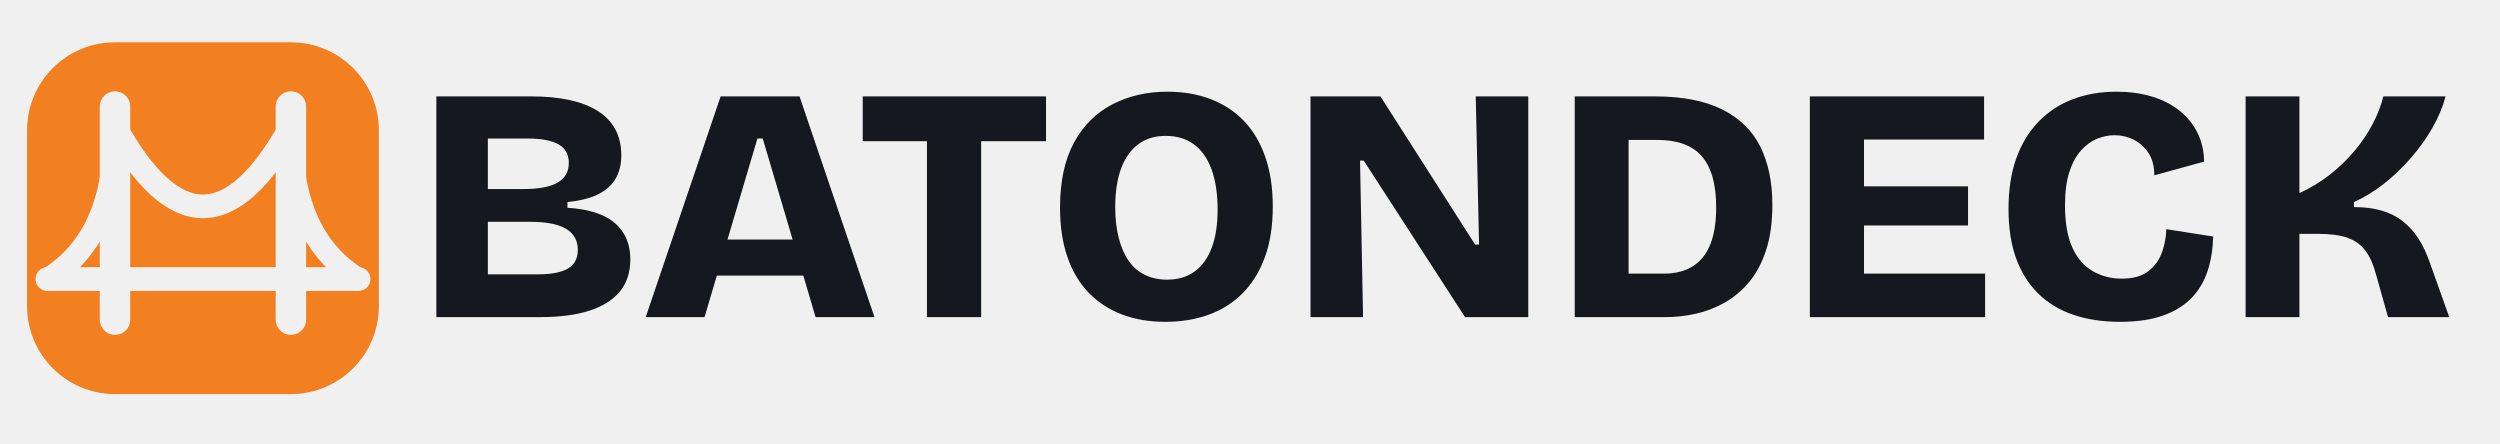
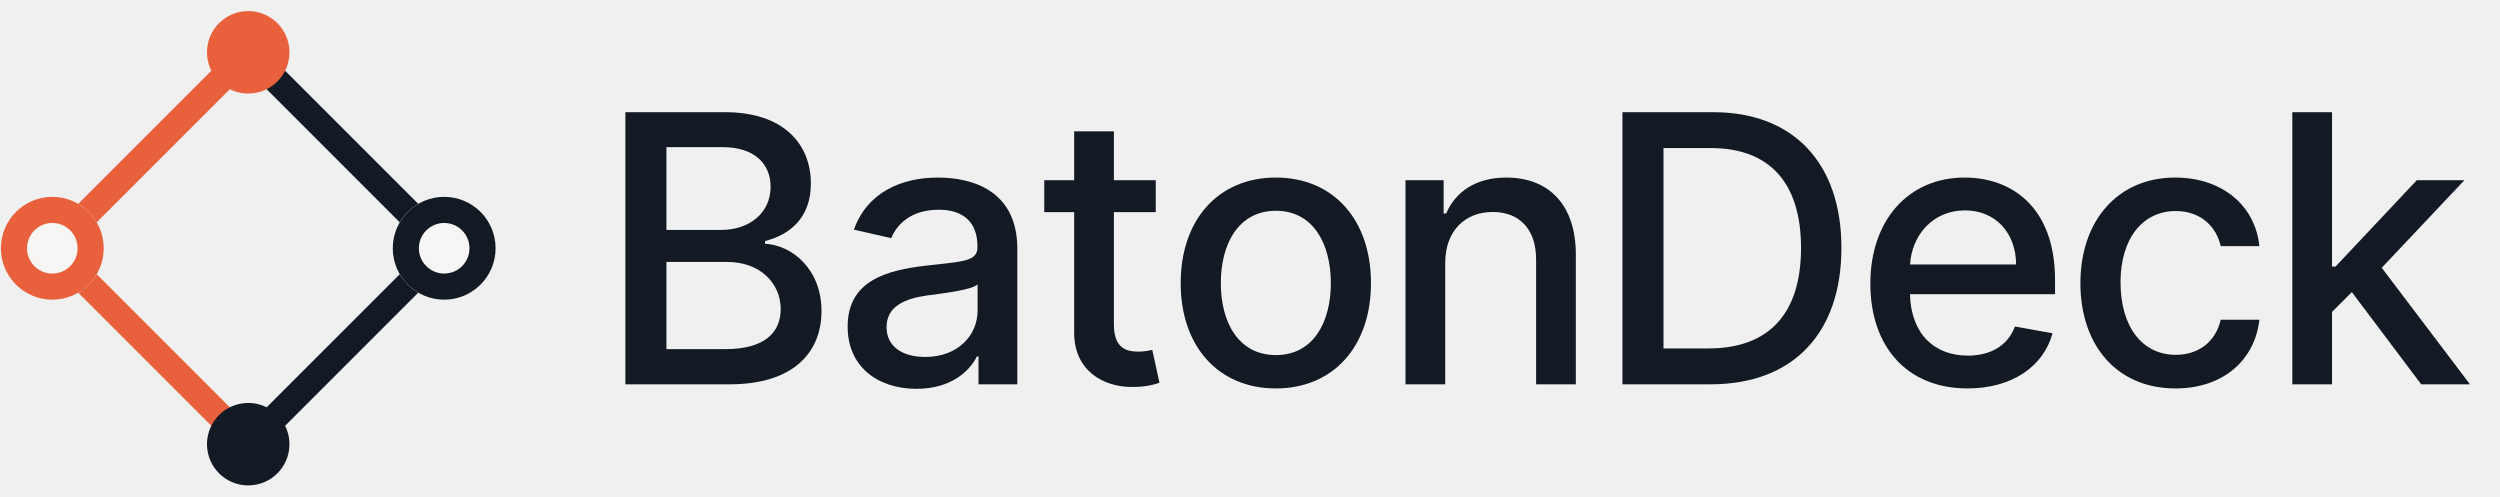
- <svg xmlns="http://www.w3.org/2000/svg" width="473" height="84" viewBox="0 0 473 84">
-   <g transform="translate(0 2.88) scale(0.64)">
-     <defs>
-       <mask id="batondeck-i" maskUnits="userSpaceOnUse" x="0" y="0" width="120" height="120">
-         <rect width="120" height="120" fill="white" />
-         <path d="M34 33 Q60 80 86 33" fill="none" stroke="black" stroke-width="7" stroke-linecap="round" />
-         <path d="M34 33 C34 56 27 70 14 78 M86 33 C86 56 93 70 106 78" fill="none" stroke="black" stroke-width="6.5" stroke-linecap="round" />
-         <path d="M34 27 V90 M86 27 V90" stroke="black" stroke-width="9" stroke-linecap="round" />
-         <path d="M14 78 H106" stroke="black" stroke-width="7" stroke-linecap="round" />
-       </mask>
-     </defs>
-     <rect x="8" y="8" width="104" height="104" rx="26" fill="#F38020" mask="url(#batondeck-i)" />
+ <svg xmlns="http://www.w3.org/2000/svg" viewBox="-13.98 -102.71 668.14 132.69" role="img" aria-label="BatonDeck">
+   <g fill="none" stroke-linecap="round" stroke-width="6.98">
+     <path d="M52.36 -88.73 L0.00 -36.36 L52.36 16.00" stroke="#E8613C" />
+     <path d="M52.36 -88.73 L104.73 -36.36 L52.36 16.00" stroke="#131A24" />
  </g>
-   <g transform="translate(82.56 60)">
-     <path d="M0 0L0 -41.76L18.03 -41.76Q21.96 -41.76 25.09 -41.1Q28.22 -40.43 30.43 -39.07Q32.65 -37.71 33.82 -35.59Q34.99 -33.47 34.99 -30.56Q34.99 -28.09 33.95 -26.26Q32.9 -24.42 30.69 -23.28Q28.47 -22.15 24.8 -21.77L24.8 -20.69Q30.88 -20.31 33.79 -17.78Q36.7 -15.25 36.7 -10.95Q36.7 -7.28 34.74 -4.87Q32.78 -2.47 28.98 -1.23Q25.18 0 19.61 0ZM9.74 -8.1L19.23 -8.1Q23.09 -8.1 24.93 -9.21Q26.76 -10.31 26.76 -12.72Q26.76 -15.38 24.55 -16.7Q22.34 -18.03 17.78 -18.03L9.74 -18.03ZM9.74 -24.23L16.39 -24.23Q20.88 -24.23 22.97 -25.47Q25.06 -26.7 25.06 -29.17Q25.06 -31.57 23.13 -32.68Q21.2 -33.79 17.27 -33.79L9.74 -33.79ZM39.61 0L53.78 -41.76L68.71 -41.76L82.89 0L71.75 0L61.75 -33.79L60.74 -33.79L50.74 0ZM48.02 -7.85L48.02 -14.68L75.99 -14.68L75.99 -7.85ZM92.82 0L92.82 -41.76L103.07 -41.76L103.07 0ZM80.67 -33.28L80.67 -41.76L115.35 -41.76L115.35 -33.28ZM137.93 0.89Q133.38 0.89 129.71 -0.51Q126.04 -1.9 123.41 -4.62Q120.79 -7.34 119.4 -11.36Q118 -15.38 118 -20.69Q118 -28.16 120.63 -33Q123.26 -37.84 127.87 -40.24Q132.49 -42.65 138.31 -42.65Q142.81 -42.65 146.48 -41.25Q150.15 -39.86 152.77 -37.14Q155.4 -34.42 156.82 -30.34Q158.25 -26.26 158.25 -20.94Q158.25 -15.44 156.76 -11.36Q155.27 -7.28 152.58 -4.56Q149.89 -1.83 146.16 -0.47Q142.43 0.89 137.93 0.89ZM138.25 -7.09Q141.35 -7.09 143.47 -8.64Q145.59 -10.19 146.7 -13.13Q147.81 -16.07 147.81 -20.31Q147.81 -24.8 146.67 -27.93Q145.53 -31.07 143.34 -32.68Q141.16 -34.29 138 -34.29Q134.96 -34.29 132.84 -32.74Q130.72 -31.19 129.58 -28.19Q128.44 -25.18 128.44 -20.82Q128.44 -17.53 129.11 -14.96Q129.77 -12.4 130.97 -10.66Q132.18 -8.92 134.04 -8Q135.91 -7.09 138.25 -7.09ZM165.39 0L165.39 -41.76L178.62 -41.76L196.53 -13.73L197.28 -13.73L196.65 -41.76L206.59 -41.76L206.59 0L194.63 0L175.46 -29.61L174.76 -29.61L175.33 0ZM220.13 0L220.13 -8.23L232.21 -8.23Q235.5 -8.23 237.72 -9.62Q239.93 -11.01 241.04 -13.79Q242.14 -16.58 242.14 -20.75Q242.14 -24.11 241.45 -26.51Q240.75 -28.92 239.39 -30.47Q238.03 -32.02 235.91 -32.78Q233.79 -33.53 230.95 -33.53L220.13 -33.53L220.13 -41.76L230.57 -41.76Q238.35 -41.76 243.28 -39.29Q248.22 -36.82 250.5 -32.24Q252.77 -27.65 252.77 -21.26Q252.77 -16.32 251.6 -12.72Q250.43 -9.11 248.41 -6.68Q246.38 -4.24 243.76 -2.75Q241.13 -1.27 238.25 -0.63Q235.37 0 232.53 0ZM215.38 0L215.38 -41.76L225.57 -41.76L225.57 0ZM259.86 0L259.86 -41.76L270.11 -41.76L270.11 0ZM267.26 0L267.26 -8.23L293.02 -8.23L293.02 0ZM267.26 -17.34L267.26 -24.74L289.79 -24.74L289.79 -17.34ZM267.26 -33.6L267.26 -41.76L292.83 -41.76L292.83 -33.6ZM318.58 0.89Q313.64 0.89 309.72 -0.44Q305.8 -1.77 303.04 -4.49Q300.29 -7.21 298.87 -11.17Q297.45 -15.12 297.45 -20.44Q297.45 -25.88 298.9 -29.99Q300.36 -34.1 303.11 -36.95Q305.86 -39.8 309.59 -41.22Q313.33 -42.65 317.88 -42.65Q321.49 -42.65 324.49 -41.76Q327.5 -40.87 329.71 -39.13Q331.93 -37.39 333.16 -34.96Q334.4 -32.52 334.46 -29.42L325.03 -26.83Q325.03 -29.42 323.92 -31.07Q322.82 -32.71 321.14 -33.57Q319.46 -34.42 317.5 -34.42Q315.92 -34.42 314.24 -33.76Q312.57 -33.09 311.18 -31.54Q309.78 -29.99 308.96 -27.46Q308.14 -24.93 308.14 -21.13Q308.14 -16.2 309.53 -13.16Q310.92 -10.12 313.39 -8.7Q315.86 -7.28 318.83 -7.28Q322.12 -7.28 323.92 -8.7Q325.73 -10.12 326.49 -12.27Q327.25 -14.43 327.31 -16.64L336.17 -15.25Q336.1 -11.83 335.16 -8.86Q334.21 -5.88 332.15 -3.7Q330.09 -1.52 326.74 -0.32Q323.39 0.89 318.58 0.89ZM342.31 0L342.31 -41.76L352.49 -41.76L352.49 -23.47Q355.59 -24.87 358.25 -26.95Q360.91 -29.04 362.96 -31.51Q365.02 -33.98 366.38 -36.6Q367.74 -39.23 368.37 -41.76L380.14 -41.76Q379.38 -38.85 377.67 -35.84Q375.97 -32.84 373.56 -30.09Q371.16 -27.33 368.41 -25.18Q365.65 -23.03 362.81 -21.77L362.81 -20.82Q365.72 -20.82 367.96 -20.18Q370.21 -19.55 371.95 -18.22Q373.69 -16.89 374.99 -14.9Q376.28 -12.91 377.23 -10.12L380.84 0L369.26 0L366.92 -8.29Q366.16 -11.07 364.89 -12.69Q363.63 -14.3 361.54 -15.03Q359.45 -15.75 356.16 -15.75L352.49 -15.75L352.49 0Z" fill="#15181E" />
+   <circle cx="0.00" cy="-36.36" r="13.75" fill="#F7F6F4" />
+   <circle cx="104.73" cy="-36.36" r="13.75" fill="#F7F6F4" />
+   <circle cx="0.00" cy="-36.36" r="10.25" fill="none" stroke="#E8613C" stroke-width="6.98" />
+   <circle cx="104.73" cy="-36.36" r="10.25" fill="none" stroke="#131A24" stroke-width="6.98" />
+   <circle cx="52.36" cy="-88.73" r="11.02" fill="#E8613C" />
+   <circle cx="52.36" cy="16.00" r="11.02" fill="#131A24" />
+   <g fill="#131A24">
+     <path d="M153.154 0.0H181.03C197.934 0.0 205.568 -8.416 205.568 -19.567C205.568 -30.824 197.685 -37.18 190.476 -37.571V-38.281C197.152 -39.986 202.728 -44.531 202.728 -53.622C202.728 -64.382 195.27 -72.727 179.787 -72.727H153.154ZM164.127 -9.411V-32.706H180.355C189.162 -32.706 194.666 -27.024 194.666 -20.099C194.666 -13.991 190.512 -9.411 179.965 -9.411ZM164.127 -41.264V-63.388H179.113C187.813 -63.388 191.968 -58.807 191.968 -52.77C191.968 -45.739 186.215 -41.264 178.828 -41.264Z" />
+     <path d="M230.987 1.207C240.007 1.207 245.085 -3.374 247.109 -7.457H247.535V0.0H257.905V-36.222C257.905 -52.095 245.405 -55.256 236.74 -55.256C226.868 -55.256 217.777 -51.278 214.226 -41.335L224.204 -39.062C225.767 -42.933 229.744 -46.662 236.882 -46.662C243.736 -46.662 247.251 -43.075 247.251 -36.896V-36.648C247.251 -32.777 243.274 -32.848 233.473 -31.712C223.139 -30.504 212.557 -27.805 212.557 -15.412C212.557 -4.688 220.618 1.207 230.987 1.207ZM233.295 -7.315C227.294 -7.315 222.961 -10.014 222.961 -15.27C222.961 -20.952 228.004 -22.976 234.147 -23.793C237.592 -24.254 245.76 -25.178 247.287 -26.705V-19.673C247.287 -13.21 242.138 -7.315 233.295 -7.315Z" />
+     <path d="M294.9 -54.545H283.714V-67.614H273.096V-54.545H265.106V-46.023H273.096V-13.814C273.06 -3.906 280.624 0.888 289.005 0.71C292.378 0.675 294.651 0.036 295.894 -0.426L293.976 -9.197C293.266 -9.055 291.952 -8.736 290.248 -8.736C286.803 -8.736 283.714 -9.872 283.714 -16.016V-46.023H294.9Z" />
+     <path d="M326.994 1.101C342.371 1.101 352.42 -10.156 352.42 -27.024C352.42 -43.999 342.371 -55.256 326.994 -55.256C311.618 -55.256 301.568 -43.999 301.568 -27.024C301.568 -10.156 311.618 1.101 326.994 1.101ZM327.03 -7.813C316.98 -7.813 312.293 -16.584 312.293 -27.06C312.293 -37.5 316.98 -46.378 327.03 -46.378C337.009 -46.378 341.696 -37.5 341.696 -27.06C341.696 -16.584 337.009 -7.813 327.03 -7.813Z" />
+     <path d="M372.264 -32.386C372.264 -41.087 377.59 -46.058 384.977 -46.058C392.186 -46.058 396.553 -41.335 396.553 -33.416V0.0H407.171V-34.695C407.171 -48.189 399.749 -55.256 388.599 -55.256C380.396 -55.256 375.034 -51.456 372.512 -45.668H371.838V-54.545H361.646V0.0H372.264Z" />
+     <path d="M443.172 0.0C465.331 0.0 478.151 -13.743 478.151 -36.47C478.151 -59.091 465.331 -72.727 443.918 -72.727H419.628V0.0ZM430.601 -9.588V-63.139H443.243C459.152 -63.139 467.355 -53.622 467.355 -36.47C467.355 -19.247 459.152 -9.588 442.568 -9.588Z" />
+     <path d="M511.843 1.101C523.74 1.101 532.156 -4.759 534.571 -13.636L524.521 -15.447C522.603 -10.298 517.987 -7.67 511.95 -7.67C502.859 -7.67 496.751 -13.565 496.467 -24.077H535.245V-27.841C535.245 -47.55 523.456 -55.256 511.098 -55.256C495.899 -55.256 485.885 -43.679 485.885 -26.918C485.885 -9.979 495.757 1.101 511.843 1.101ZM496.503 -32.031C496.929 -39.773 502.539 -46.484 511.169 -46.484C519.407 -46.484 524.805 -40.376 524.841 -32.031Z" />
+     <path d="M567.447 1.101C580.337 1.101 588.682 -6.641 589.854 -17.259H579.52C578.171 -11.364 573.59 -7.884 567.518 -7.884C558.533 -7.884 552.745 -15.376 552.745 -27.273C552.745 -38.956 558.64 -46.307 567.518 -46.307C574.265 -46.307 578.384 -42.045 579.52 -36.932H589.854C588.718 -47.94 579.734 -55.256 567.34 -55.256C551.964 -55.256 542.02 -43.679 542.02 -27.024C542.02 -10.582 551.609 1.101 567.447 1.101Z" />
+     <path d="M598.653 0.0H609.271V-19.354L614.563 -24.645L633.099 0.0H646.132L622.553 -31.143L644.641 -54.545H631.928L610.195 -31.463H609.271V-72.727H598.653Z" />
  </g>
</svg>
